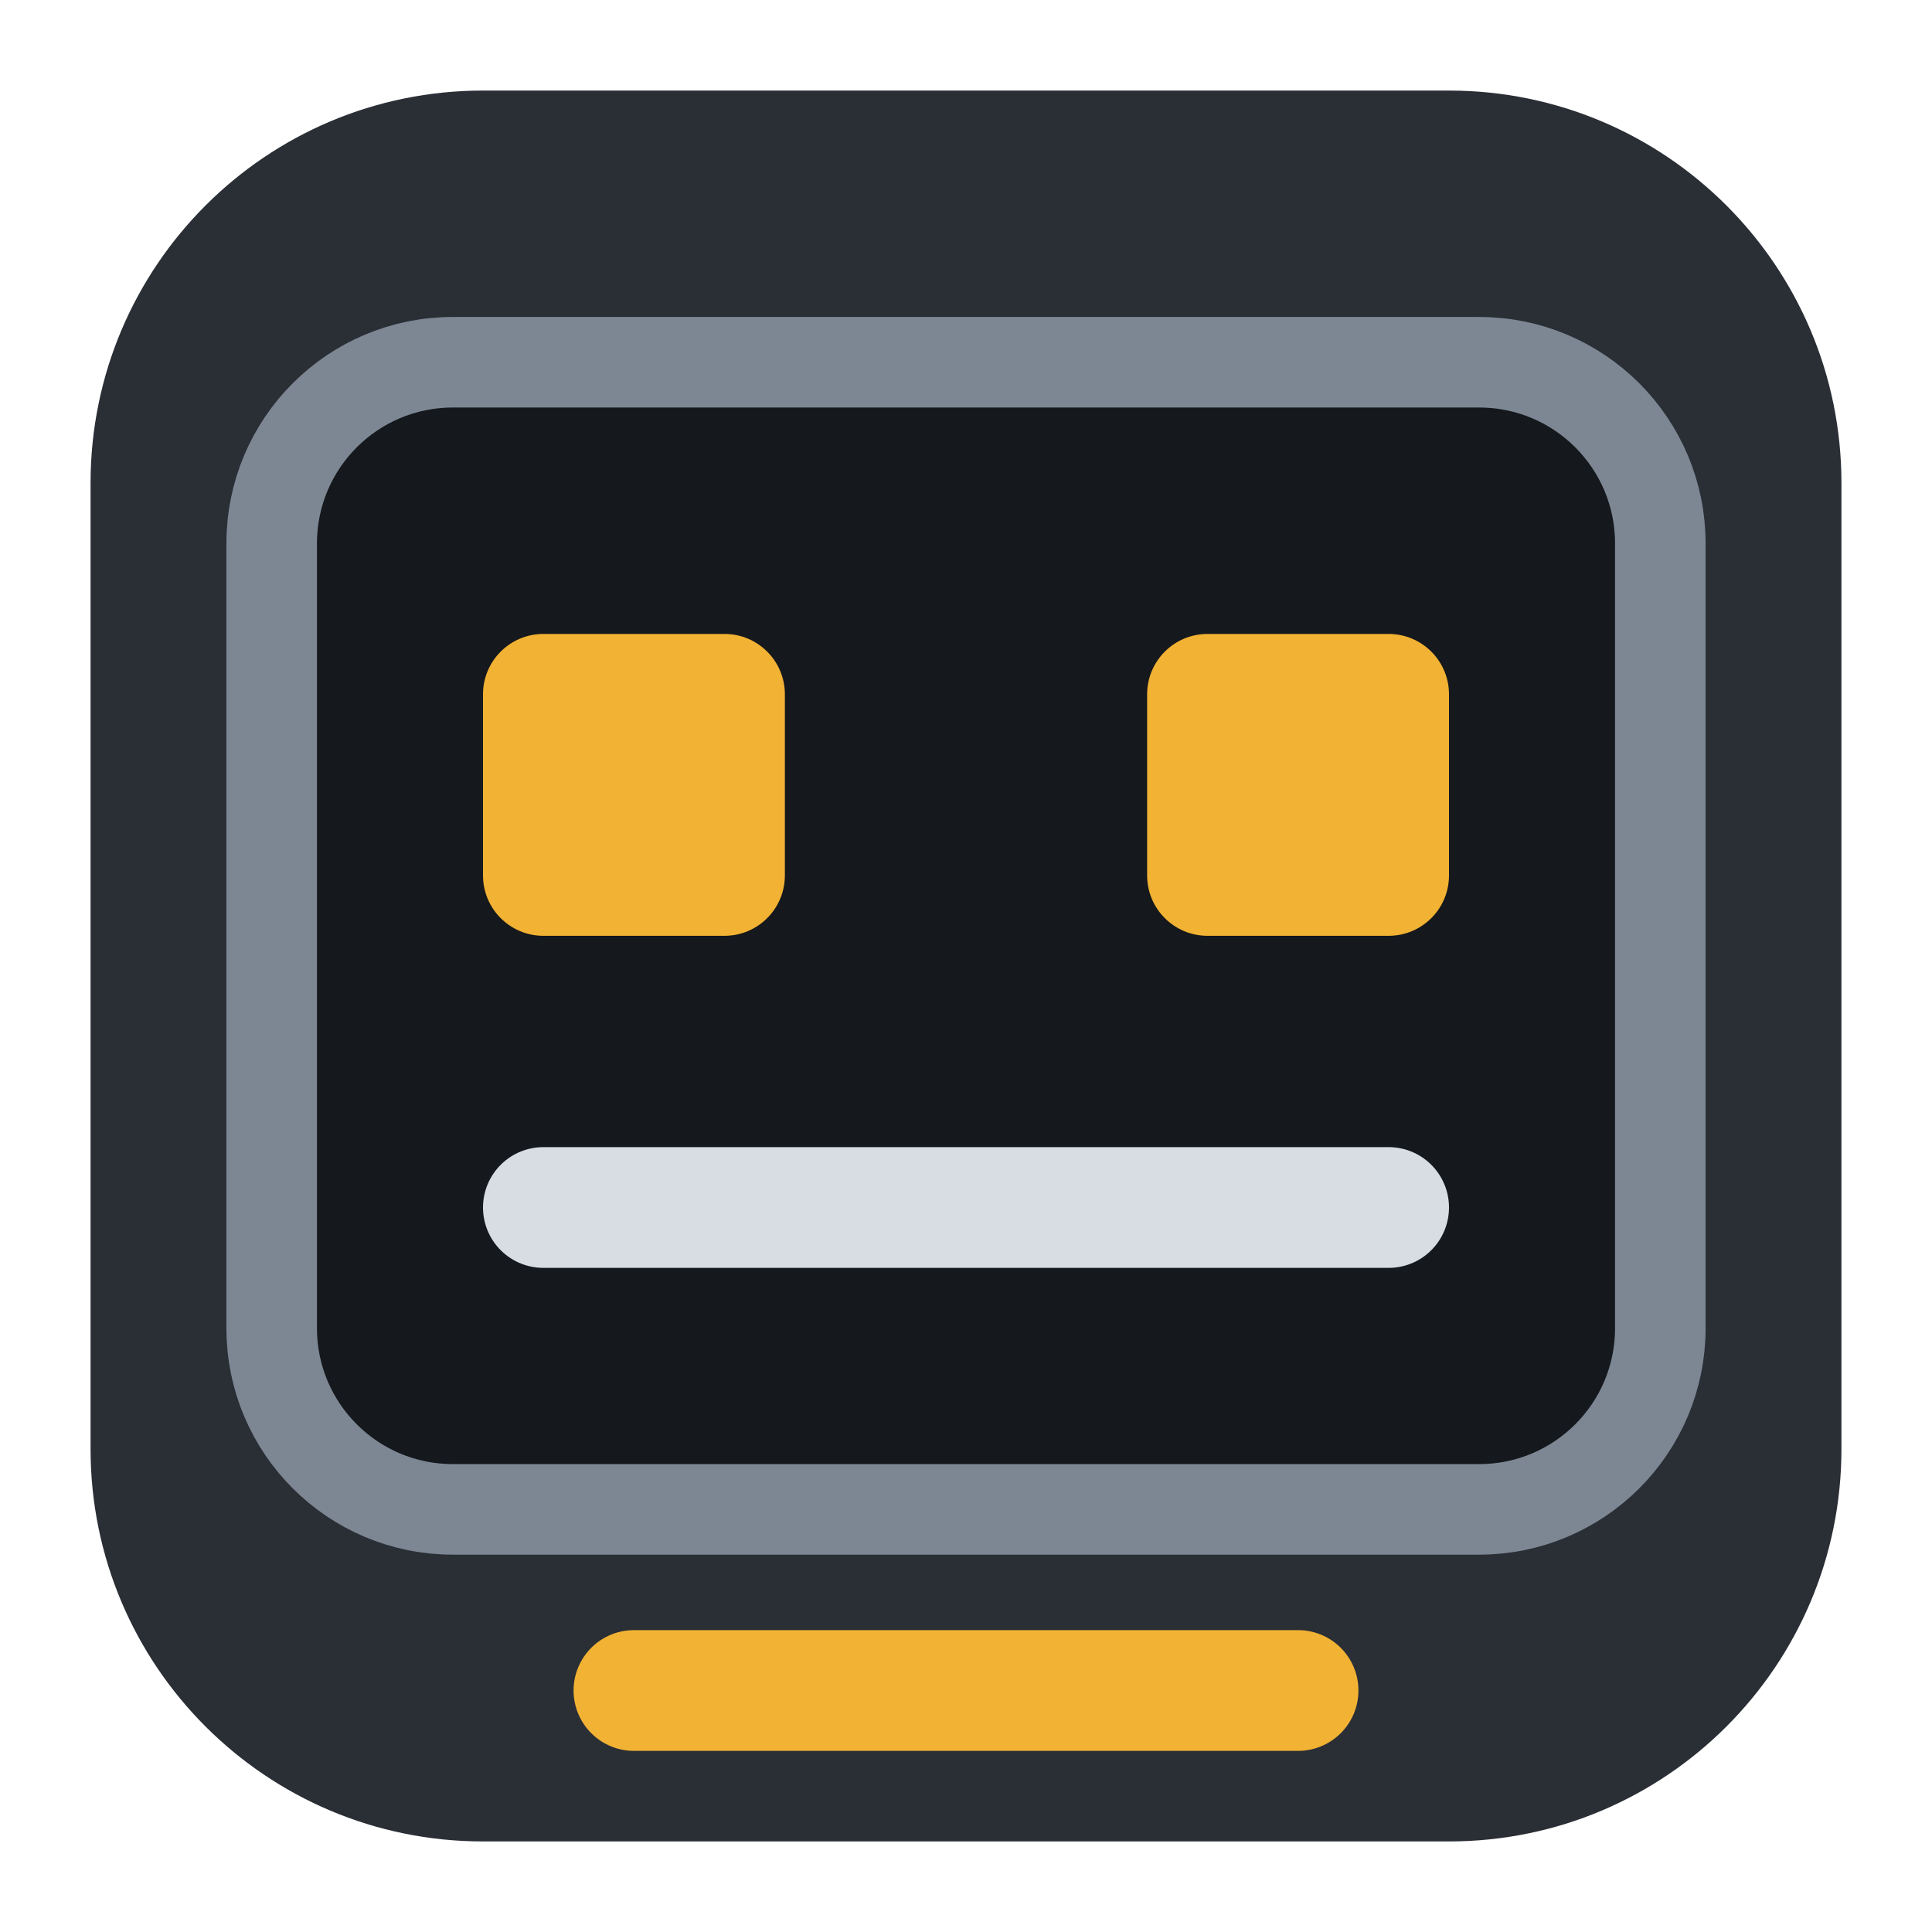
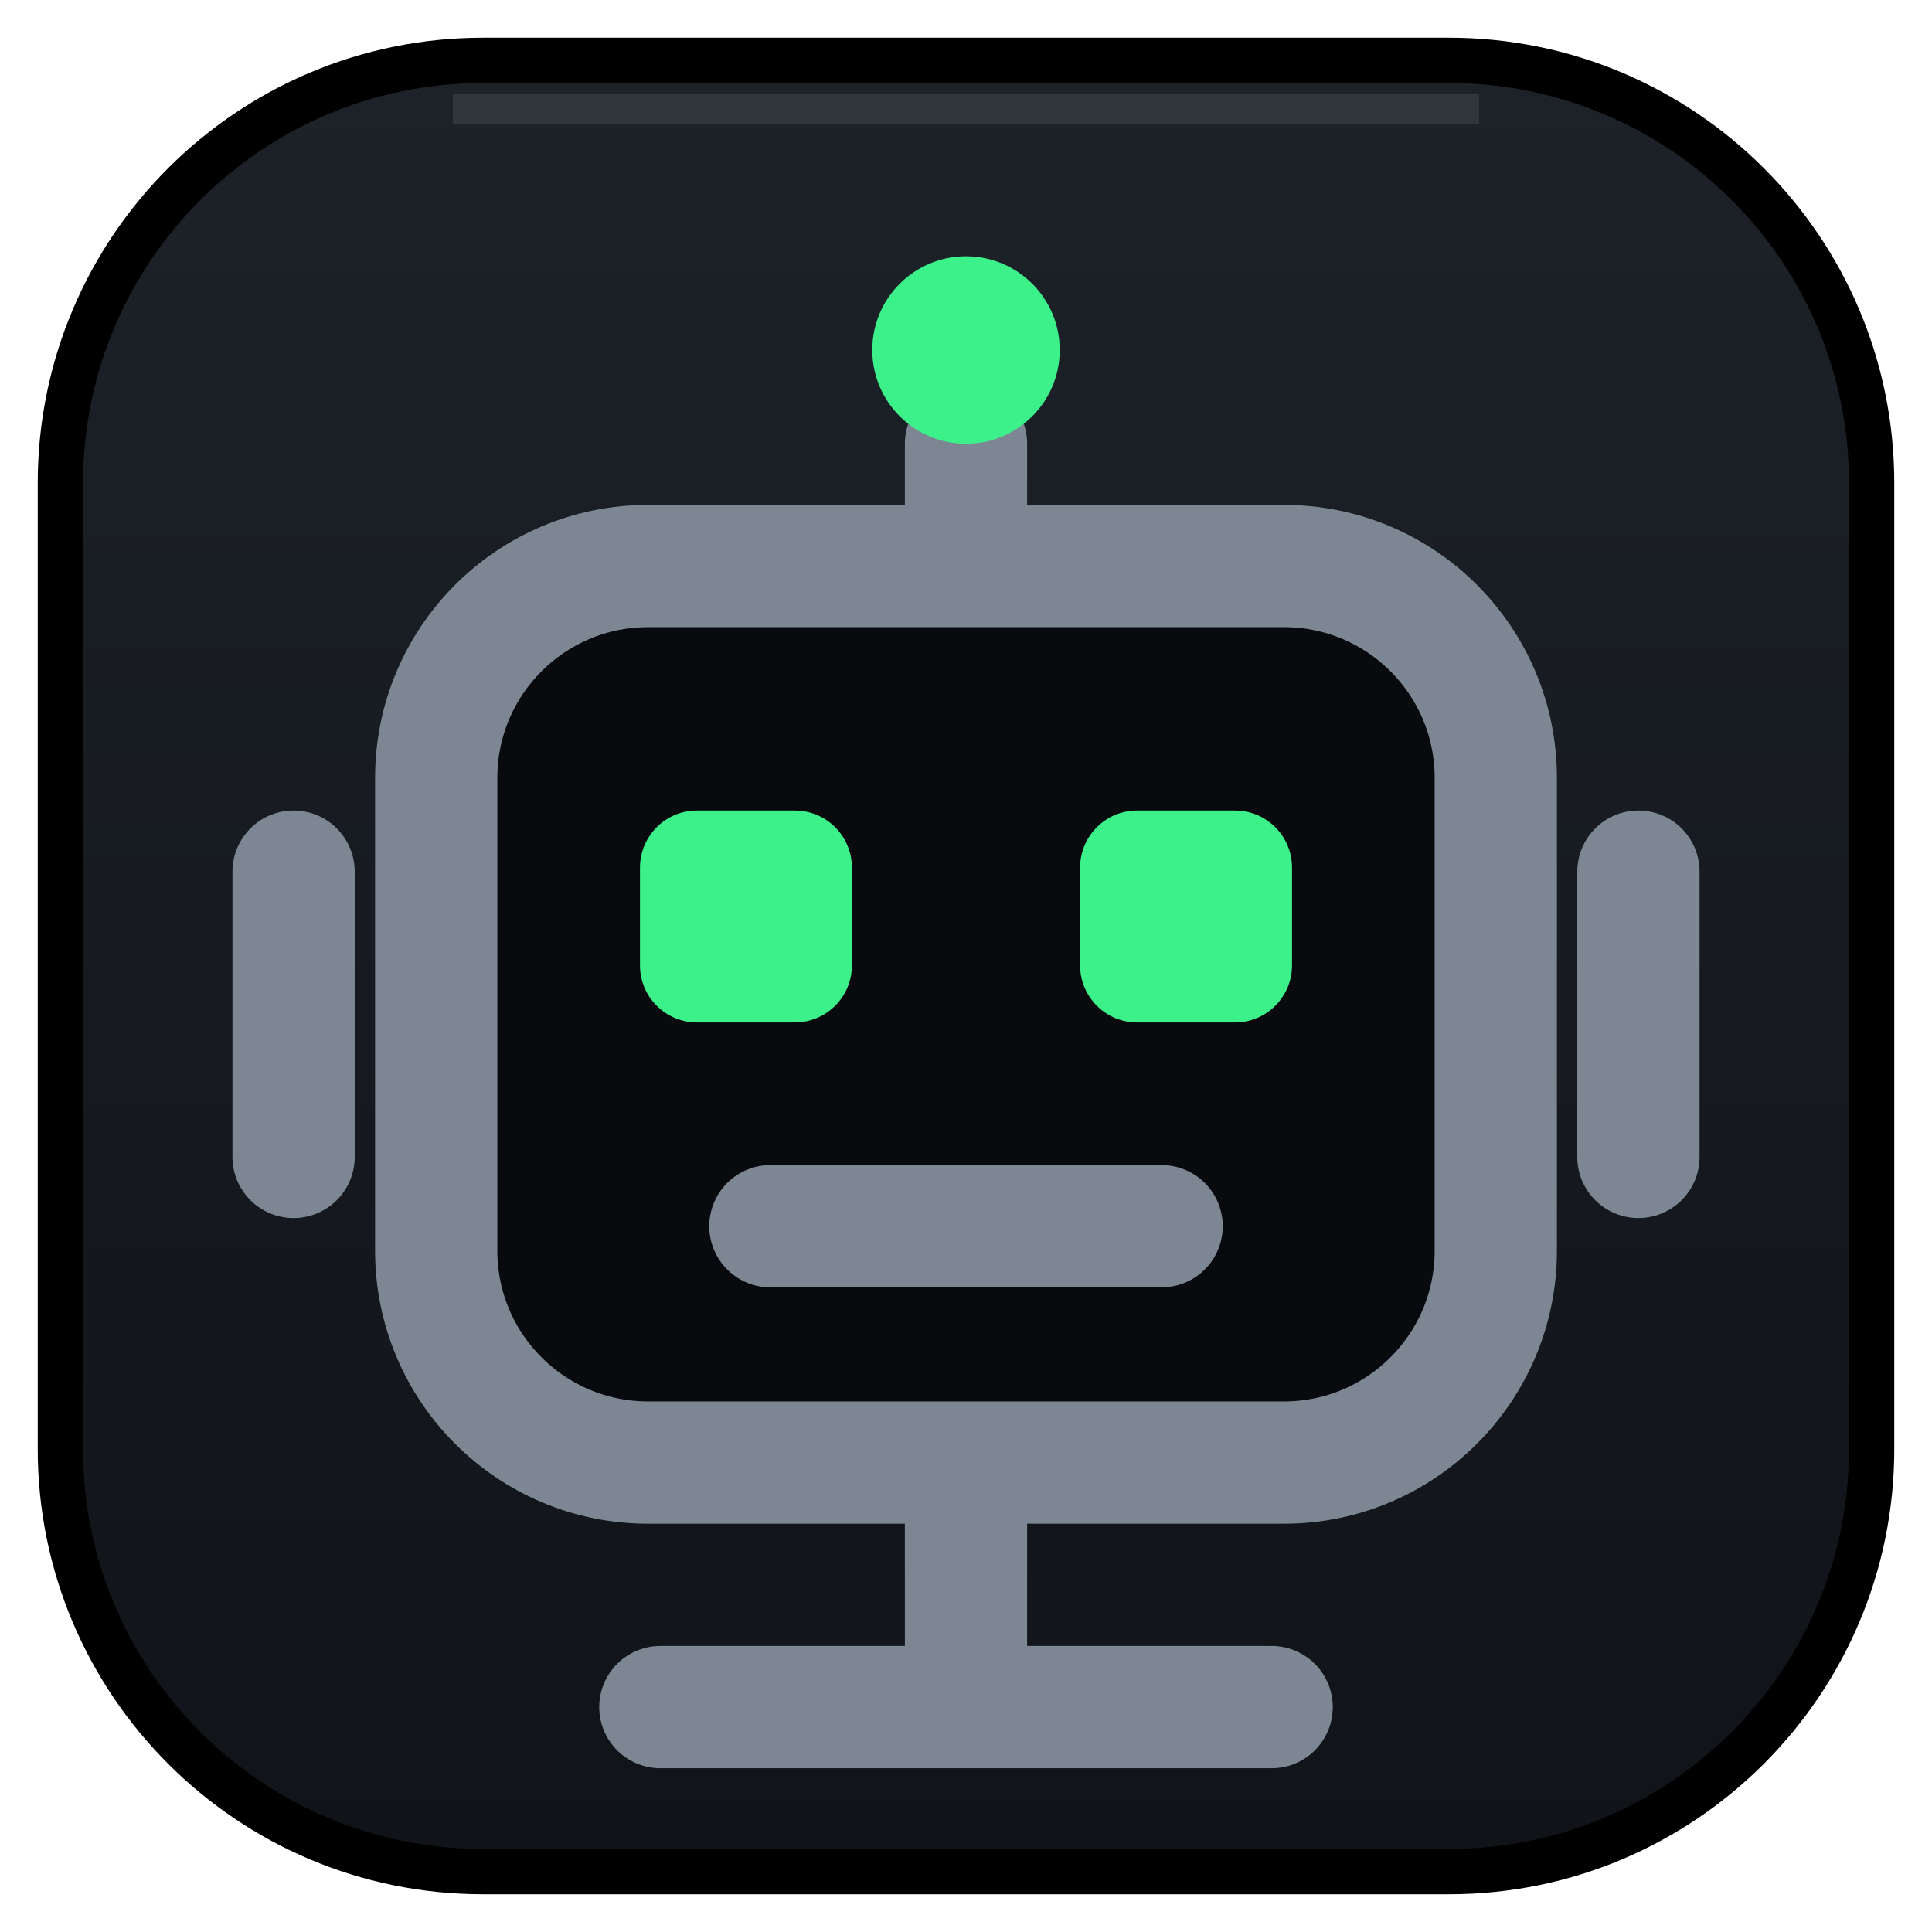
- <svg xmlns="http://www.w3.org/2000/svg" width="24" height="24" viewBox="0 0 64 64">
-   <rect x="3" y="3" width="58" height="58" rx="13" fill="#2A2E35" />
-   <rect x="9" y="12" width="46" height="38" rx="6" fill="#15181C" stroke="#7D8794" stroke-width="3" />
-   <rect x="16" y="21" width="10" height="10" rx="2" fill="#F2B233" />
-   <rect x="38" y="21" width="10" height="10" rx="2" fill="#F2B233" />
-   <path d="M18 40h28" stroke="#D8DDE3" stroke-width="4" stroke-linecap="round" />
-   <path d="M21 56h22" stroke="#F2B233" stroke-width="4" stroke-linecap="round" />
+ <svg xmlns="http://www.w3.org/2000/svg" viewBox="0 0 64 64">
+   <defs>
+     <linearGradient id="g" x1="0" y1="0" x2="0" y2="1">
+       <stop offset="0" stop-color="#1D2229" />
+       <stop offset="1" stop-color="#101318" />
+     </linearGradient>
+   </defs>
+   <rect x="2" y="2" width="60" height="60" rx="14" fill="url(#g)" stroke="#000" stroke-width="1.5" />
+   <path d="M15 3.6h34" stroke="#E8EEF4" stroke-opacity=".10" stroke-width="1" />
+   <g transform="translate(5 6.6) scale(2.7)" fill="none" stroke-linecap="round">
+     <path d="M6.25 18.5h7.5M10 15.75v2.5" stroke="#7D8794" stroke-width="1.5" />
+     <path d="M10 4.25V3M1.75 8.25v3.5M18.25 8.25v3.5" stroke="#7D8794" stroke-width="1.5" />
+     <circle cx="10" cy="1.85" r="1.15" fill="#3CF08A" />
+     <rect x="3.5" y="4.5" width="13" height="11" rx="2.6" fill="#080A0D" stroke="#7D8794" stroke-width="1.5" />
+     <rect x="6" y="7.5" width="2.6" height="2.6" rx=".7" fill="#3CF08A" />
+     <rect x="11.4" y="7.5" width="2.6" height="2.6" rx=".7" fill="#3CF08A" />
+     <path d="M7.6 12.6h4.8" stroke="#7D8794" stroke-width="1.5" />
+   </g>
</svg>
